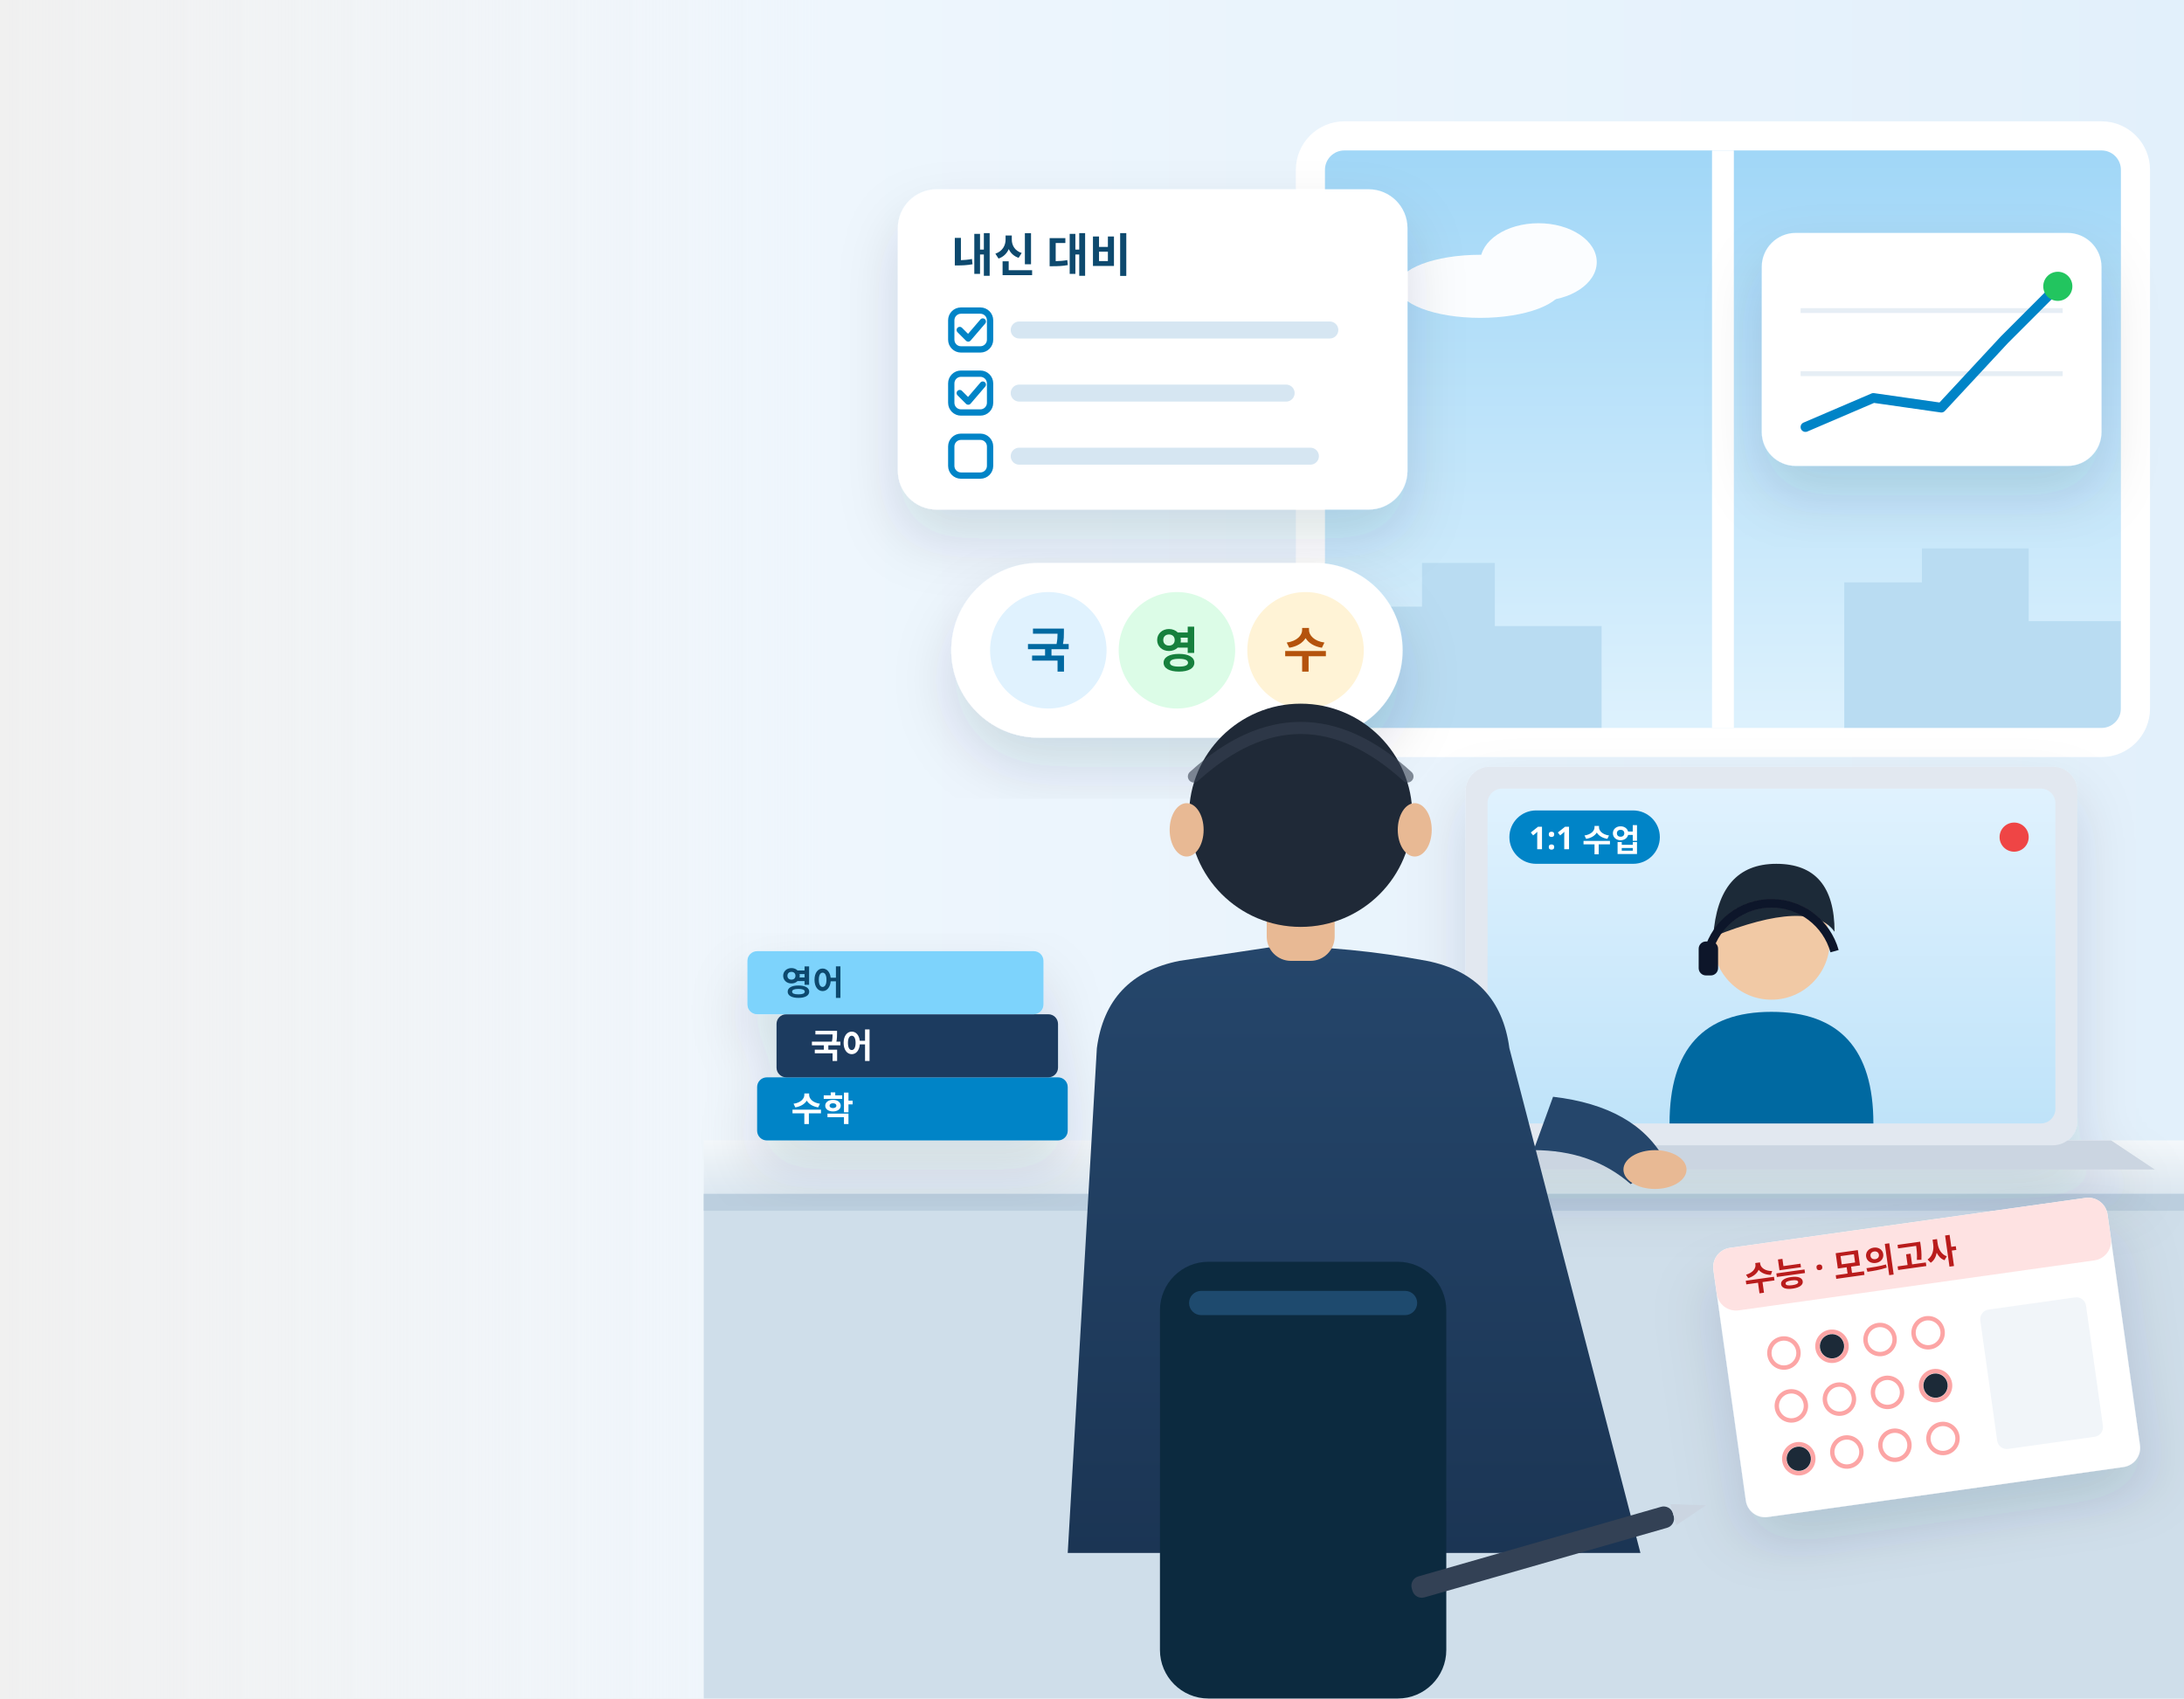
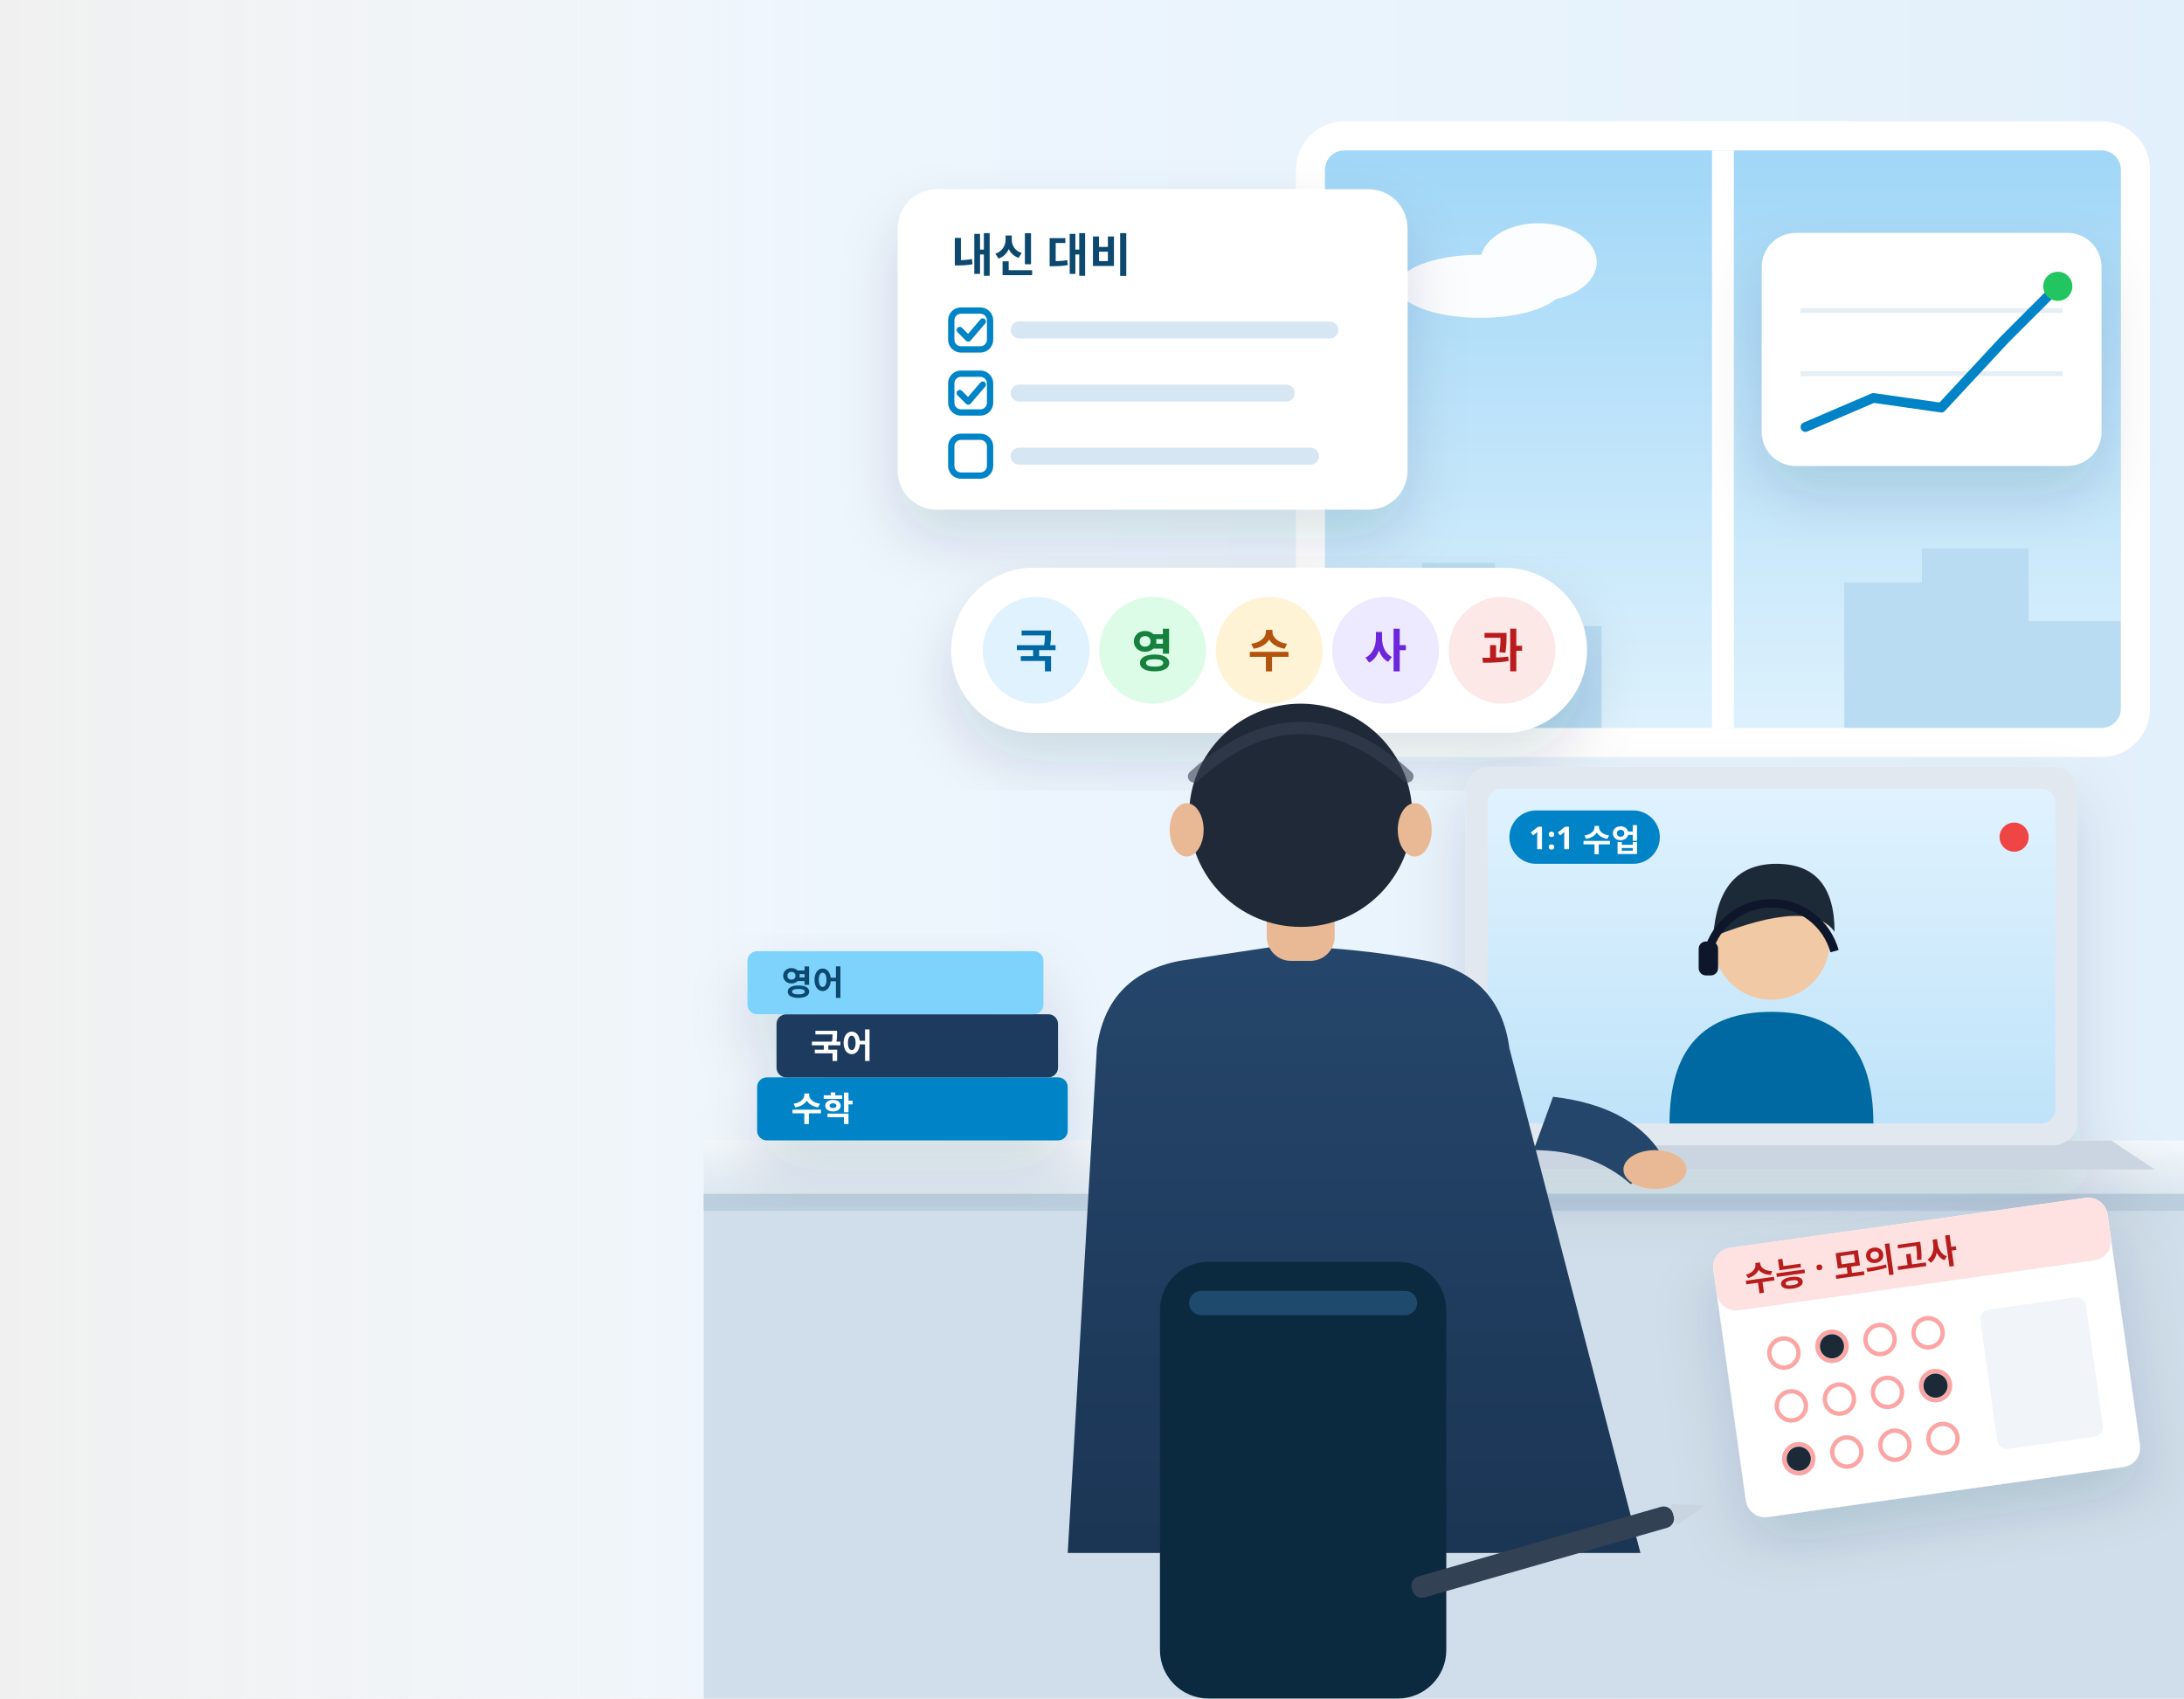
<svg xmlns="http://www.w3.org/2000/svg" viewBox="0 0 900 700" role="img" aria-label="학생이 노트북으로 선생님과 1:1 화상 수업을 하는 장면 그림">
  <defs>
    <linearGradient id="wall" x1="0" y1="0" x2="1" y2="0">
      <stop offset="0" stop-color="#f5faff" stop-opacity="0" />
      <stop offset=".38" stop-color="#eef6fd" />
      <stop offset="1" stop-color="#e2f0fb" />
    </linearGradient>
    <linearGradient id="sky" x1="0" y1="0" x2="0" y2="1">
      <stop offset="0" stop-color="#9fd6f7" />
      <stop offset="1" stop-color="#dff2fd" />
    </linearGradient>
    <linearGradient id="desk" x1="0" y1="0" x2="0" y2="1">
      <stop offset="0" stop-color="#f4f8fb" />
      <stop offset="1" stop-color="#dde8f1" />
    </linearGradient>
    <linearGradient id="screen" x1="0" y1="0" x2="0" y2="1">
      <stop offset="0" stop-color="#e0f2fe" />
      <stop offset="1" stop-color="#bfe3f9" />
    </linearGradient>
    <linearGradient id="blazer" x1="0" y1="0" x2="0" y2="1">
      <stop offset="0" stop-color="#25466b" />
      <stop offset="1" stop-color="#1b3554" />
    </linearGradient>
    <filter id="sh" x="-25%" y="-25%" width="150%" height="160%">
      <feDropShadow dx="0" dy="12" stdDeviation="12" flood-color="#0b2a45" flood-opacity=".14" />
    </filter>
  </defs>
  <rect width="900" height="700" fill="url(#wall)" />
  <g>
    <rect x="540" y="56" width="340" height="250" rx="14" fill="url(#sky)" />
    <g fill="#ffffff" opacity=".95">
      <ellipse cx="610" cy="118" rx="34" ry="13" />
      <ellipse cx="634" cy="108" rx="24" ry="16" />
      <ellipse cx="800" cy="170" rx="30" ry="11" />
      <ellipse cx="820" cy="161" rx="20" ry="13" />
    </g>
    <g fill="#b9dcf2">
      <rect x="548" y="250" width="40" height="56" />
      <rect x="586" y="232" width="30" height="74" />
      <rect x="614" y="258" width="46" height="48" />
      <rect x="760" y="240" width="34" height="66" />
      <rect x="792" y="226" width="44" height="80" />
      <rect x="834" y="256" width="40" height="50" />
    </g>
    <rect x="540" y="56" width="340" height="250" rx="14" fill="none" stroke="#ffffff" stroke-width="12" />
    <line x1="710" y1="62" x2="710" y2="300" stroke="#ffffff" stroke-width="9" />
  </g>
  <g filter="url(#sh)">
    <rect x="370" y="78" width="210" height="132" rx="16" fill="#ffffff" />
    <text x="392" y="112" font-family="Pretendard, 'Malgun Gothic', sans-serif" font-size="19" font-weight="800" fill="#0c4a6e">내신 대비</text>
    <g fill="none" stroke="#0284c7" stroke-width="2.6" stroke-linecap="round" stroke-linejoin="round">
      <rect x="392" y="128" width="16" height="16" rx="4" />
      <path d="M395.5 136 l3.5 3.5 l6 -7" />
      <rect x="392" y="154" width="16" height="16" rx="4" />
      <path d="M395.5 162 l3.5 3.5 l6 -7" />
      <rect x="392" y="180" width="16" height="16" rx="4" />
    </g>
    <g stroke="#d6e6f2" stroke-width="7" stroke-linecap="round">
      <line x1="420" y1="136" x2="548" y2="136" />
      <line x1="420" y1="162" x2="530" y2="162" />
      <line x1="420" y1="188" x2="540" y2="188" />
    </g>
  </g>
  <g filter="url(#sh)">
-     <rect x="392" y="232" width="186" height="72" rx="36" fill="#ffffff" />
-     <g font-family="Pretendard, 'Malgun Gothic', sans-serif" font-size="20" font-weight="800" text-anchor="middle">
-       <circle cx="432" cy="268" r="24" fill="#e0f2fe" />
-       <text x="432" y="275" fill="#0369a1">국</text>
-       <circle cx="485" cy="268" r="24" fill="#dcfce7" />
-       <text x="485" y="275" fill="#15803d">영</text>
-       <circle cx="538" cy="268" r="24" fill="#fff3d6" />
-       <text x="538" y="275" fill="#b45309">수</text>
+     <rect x="392" y="234" width="262" height="68" rx="34" fill="#ffffff" />
+     <g font-family="Pretendard, 'Malgun Gothic', sans-serif" font-size="19" font-weight="800" text-anchor="middle">
+       <circle cx="427" cy="268" r="22" fill="#e0f2fe" />
+       <text x="427" y="275" fill="#0369a1">국</text>
+       <circle cx="475" cy="268" r="22" fill="#dcfce7" />
+       <text x="475" y="275" fill="#15803d">영</text>
+       <circle cx="523" cy="268" r="22" fill="#fff3d6" />
+       <text x="523" y="275" fill="#b45309">수</text>
+       <circle cx="571" cy="268" r="22" fill="#ede9fe" />
+       <text x="571" y="275" fill="#6d28d9">사</text>
+       <circle cx="619" cy="268" r="22" fill="#fde8e8" />
+       <text x="619" y="275" fill="#b91c1c">과</text>
    </g>
  </g>
  <g filter="url(#sh)">
    <rect x="726" y="96" width="140" height="96" rx="14" fill="#ffffff" />
    <g stroke="#e6eef5" stroke-width="2">
      <line x1="742" y1="128" x2="850" y2="128" />
      <line x1="742" y1="154" x2="850" y2="154" />
    </g>
    <polyline points="744,176 772,164 800,168 826,140 848,118" fill="none" stroke="#0284c7" stroke-width="4" stroke-linecap="round" stroke-linejoin="round" />
    <circle cx="848" cy="118" r="6" fill="#22c55e" />
  </g>
  <rect x="290" y="470" width="610" height="22" fill="url(#desk)" />
  <rect x="290" y="492" width="610" height="208" fill="#cfdeea" />
  <rect x="290" y="492" width="610" height="7" fill="#bccfdf" />
  <g filter="url(#sh)">
    <rect x="312" y="444" width="128" height="26" rx="4" fill="#0284c7" />
    <rect x="320" y="418" width="116" height="26" rx="4" fill="#1e3a5f" />
    <rect x="308" y="392" width="122" height="26" rx="4" fill="#7dd3fc" />
    <g font-family="Pretendard, 'Malgun Gothic', sans-serif" font-size="14" font-weight="800" fill="#ffffff">
      <text x="326" y="462">수학</text>
      <text x="334" y="436">국어</text>
      <text x="322" y="410" fill="#0c4a6e">영어</text>
    </g>
  </g>
  <g filter="url(#sh)">
    <path d="M590 470 L870 470 L888 482 L572 482 Z" fill="#cbd5e1" />
    <rect x="604" y="316" width="252" height="156" rx="10" fill="#e2e8f0" />
    <rect x="613" y="325" width="234" height="138" rx="6" fill="url(#screen)" />
    <path d="M688 463 q0 -46 42 -46 q42 0 42 46 z" fill="#0369a1" />
    <circle cx="730" cy="388" r="24" fill="#f1c9a5" />
    <path d="M706 386 q2 -30 26 -30 q24 0 24 28 q-10 -14 -50 2 z" fill="#1f2937" />
    <path d="M704 392 a27 27 0 0 1 52 0" fill="none" stroke="#0f172a" stroke-width="3.5" />
    <rect x="700" y="388" width="8" height="14" rx="3" fill="#0f172a" />
    <rect x="622" y="334" width="62" height="22" rx="11" fill="#0284c7" />
    <text x="653" y="350" text-anchor="middle" font-family="Pretendard, 'Malgun Gothic', sans-serif" font-size="13" font-weight="800" fill="#ffffff">1:1 수업</text>
    <circle cx="830" cy="345" r="6" fill="#ef4444" />
  </g>
  <g>
    <path d="M440 640 L452 432 q4 -30 34 -36 l40 -6 q30 0 62 6 q30 6 34 36 L676 640 Z" fill="url(#blazer)" />
    <rect x="522" y="360" width="28" height="36" rx="10" fill="#e8b994" />
    <circle cx="536" cy="336" r="46" fill="#1f2937" />
    <ellipse cx="489" cy="342" rx="7" ry="11" fill="#e8b994" />
    <ellipse cx="583" cy="342" rx="7" ry="11" fill="#e8b994" />
    <path d="M492 320 q44 -40 88 0" fill="none" stroke="#374151" stroke-width="5" stroke-linecap="round" opacity=".6" />
    <path d="M640 452 q34 4 46 26 l-14 10 q-16 -14 -40 -14 z" fill="#25466b" />
    <ellipse cx="682" cy="482" rx="13" ry="8" fill="#e8b994" />
  </g>
  <rect x="478" y="520" width="118" height="180" rx="20" fill="#0c2a3f" />
  <rect x="490" y="532" width="94" height="10" rx="5" fill="#1e4a6e" />
  <g filter="url(#sh)" transform="rotate(-8 790 560)">
    <rect x="712" y="504" width="164" height="112" rx="8" fill="#ffffff" />
    <rect x="712" y="504" width="164" height="26" rx="8" fill="#fee2e2" />
    <text x="724" y="523" font-family="Pretendard, 'Malgun Gothic', sans-serif" font-size="14" font-weight="800" fill="#b91c1c">수능 · 모의고사</text>
    <g fill="none" stroke="#fca5a5" stroke-width="1.8">
      <circle cx="736" cy="550" r="6" />
      <circle cx="756" cy="550" r="6" />
      <circle cx="776" cy="550" r="6" />
      <circle cx="796" cy="550" r="6" />
      <circle cx="736" cy="572" r="6" />
      <circle cx="756" cy="572" r="6" />
      <circle cx="776" cy="572" r="6" />
      <circle cx="796" cy="572" r="6" />
      <circle cx="736" cy="594" r="6" />
      <circle cx="756" cy="594" r="6" />
      <circle cx="776" cy="594" r="6" />
      <circle cx="796" cy="594" r="6" />
    </g>
    <g fill="#1f2937">
      <circle cx="756" cy="550" r="5" />
      <circle cx="796" cy="572" r="5" />
      <circle cx="736" cy="594" r="5" />
    </g>
    <rect x="818" y="544" width="44" height="58" rx="4" fill="#f1f5f9" />
  </g>
  <g transform="rotate(-16 640 640)">
    <rect x="580" y="634" width="112" height="9" rx="4" fill="#334155" />
    <path d="M692 634 L706 638.5 L692 643 Z" fill="#cbd5e1" />
  </g>
</svg>
